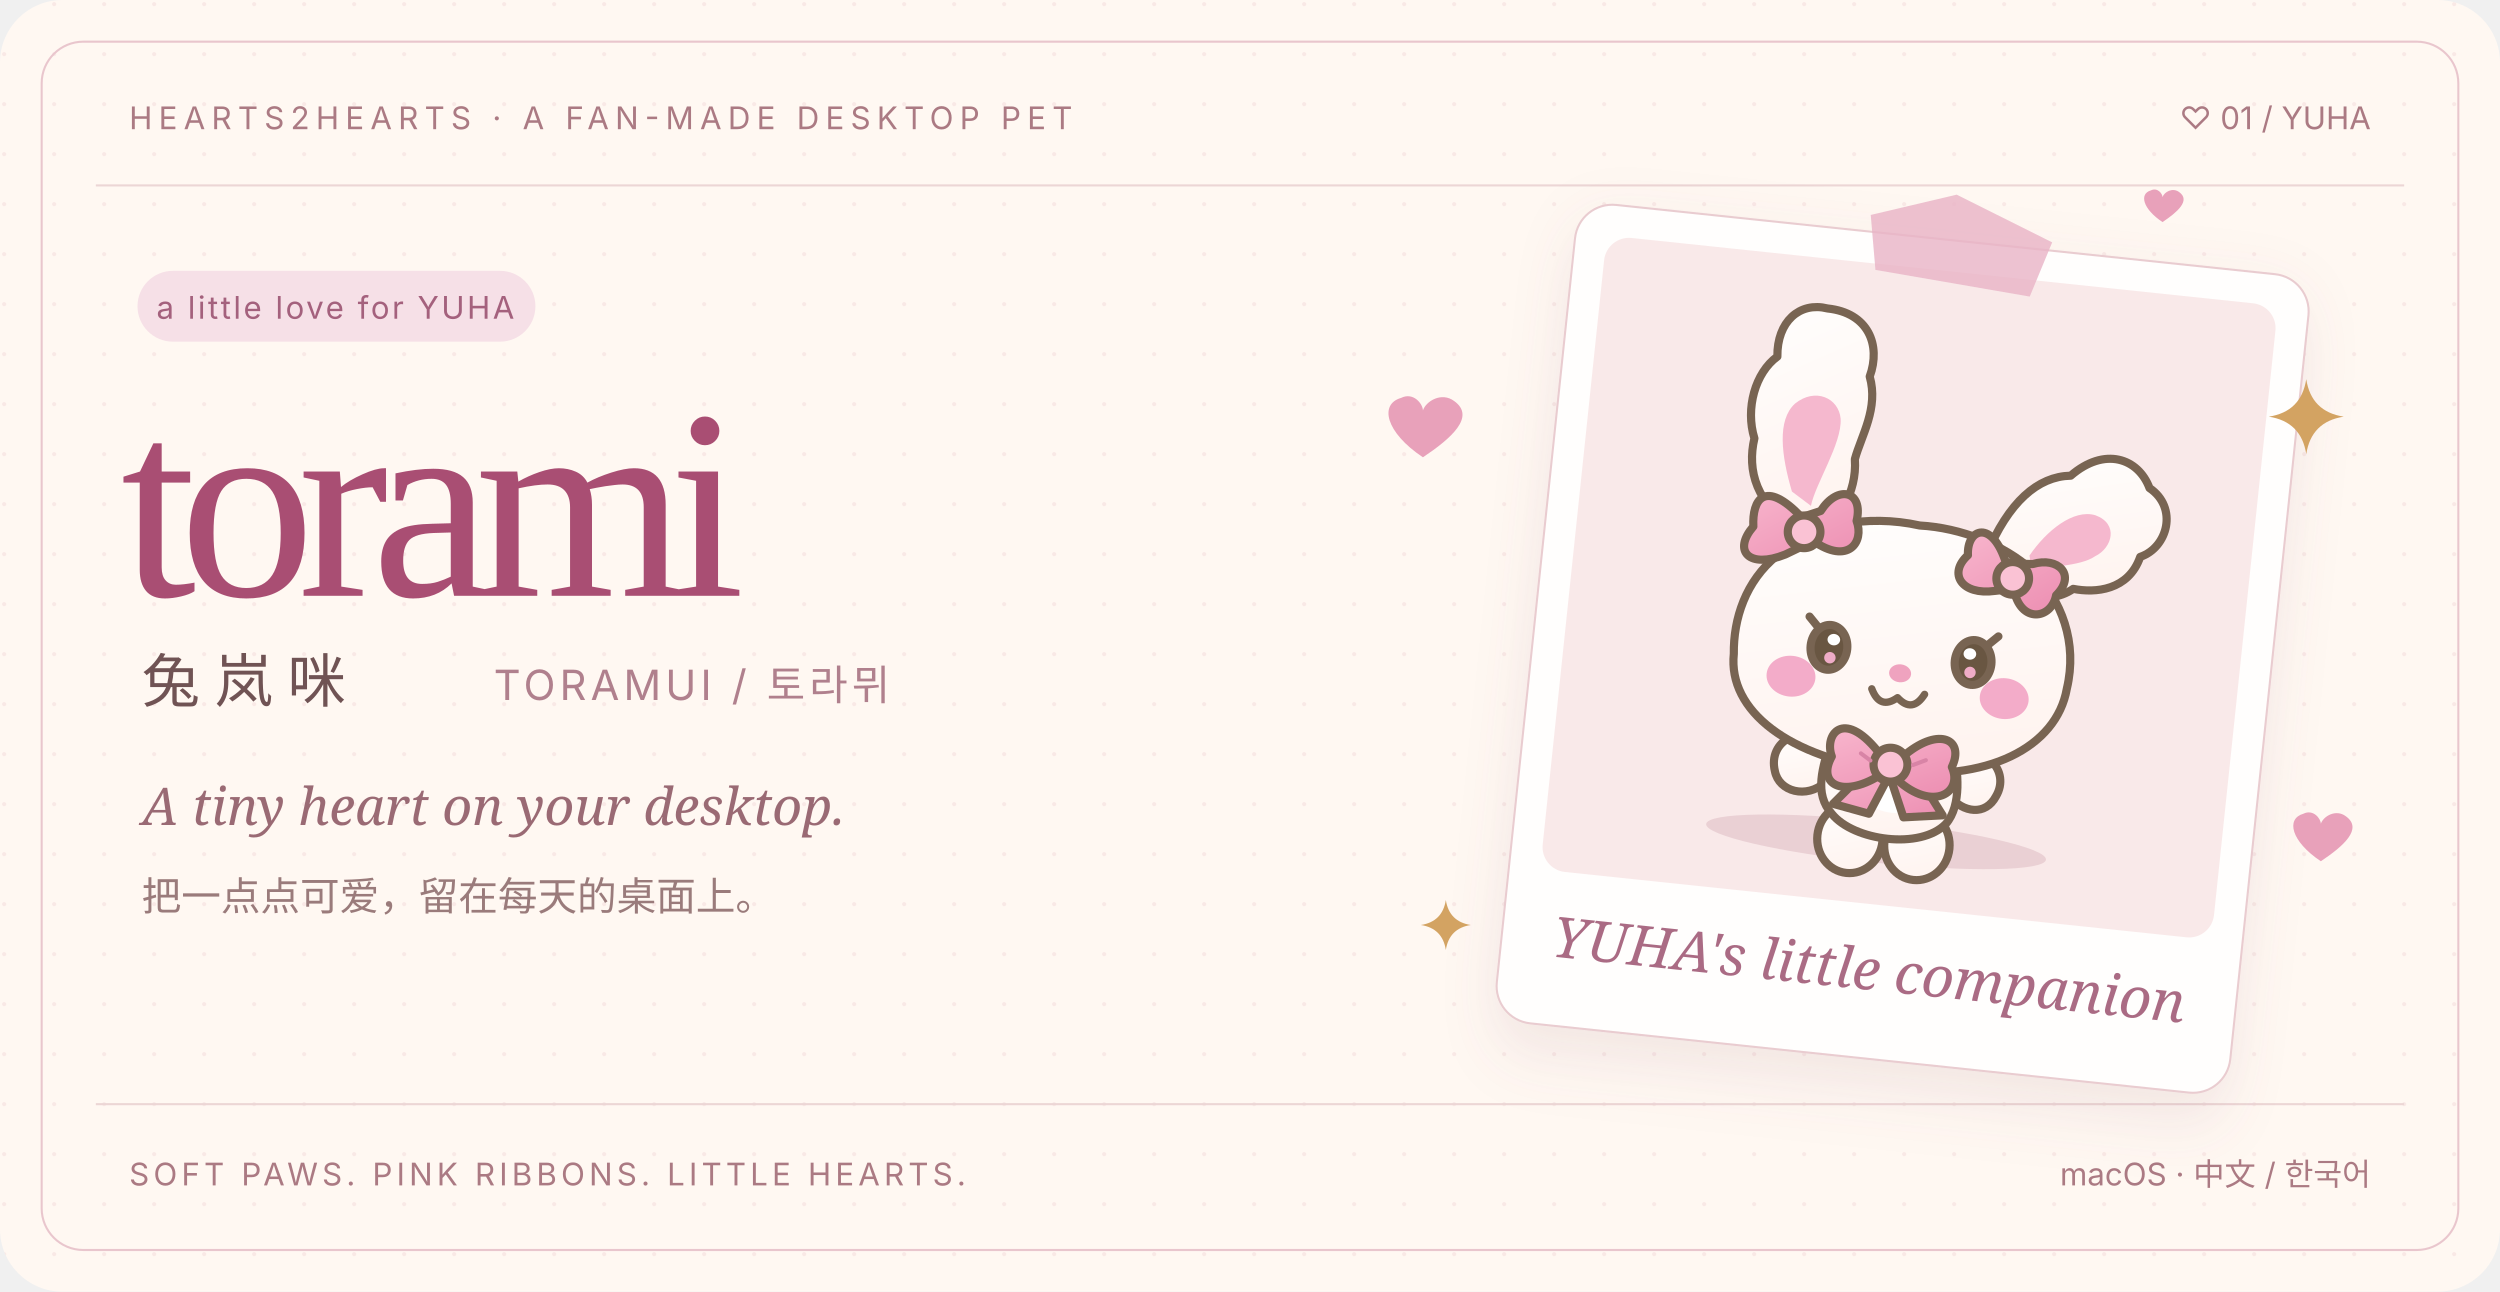
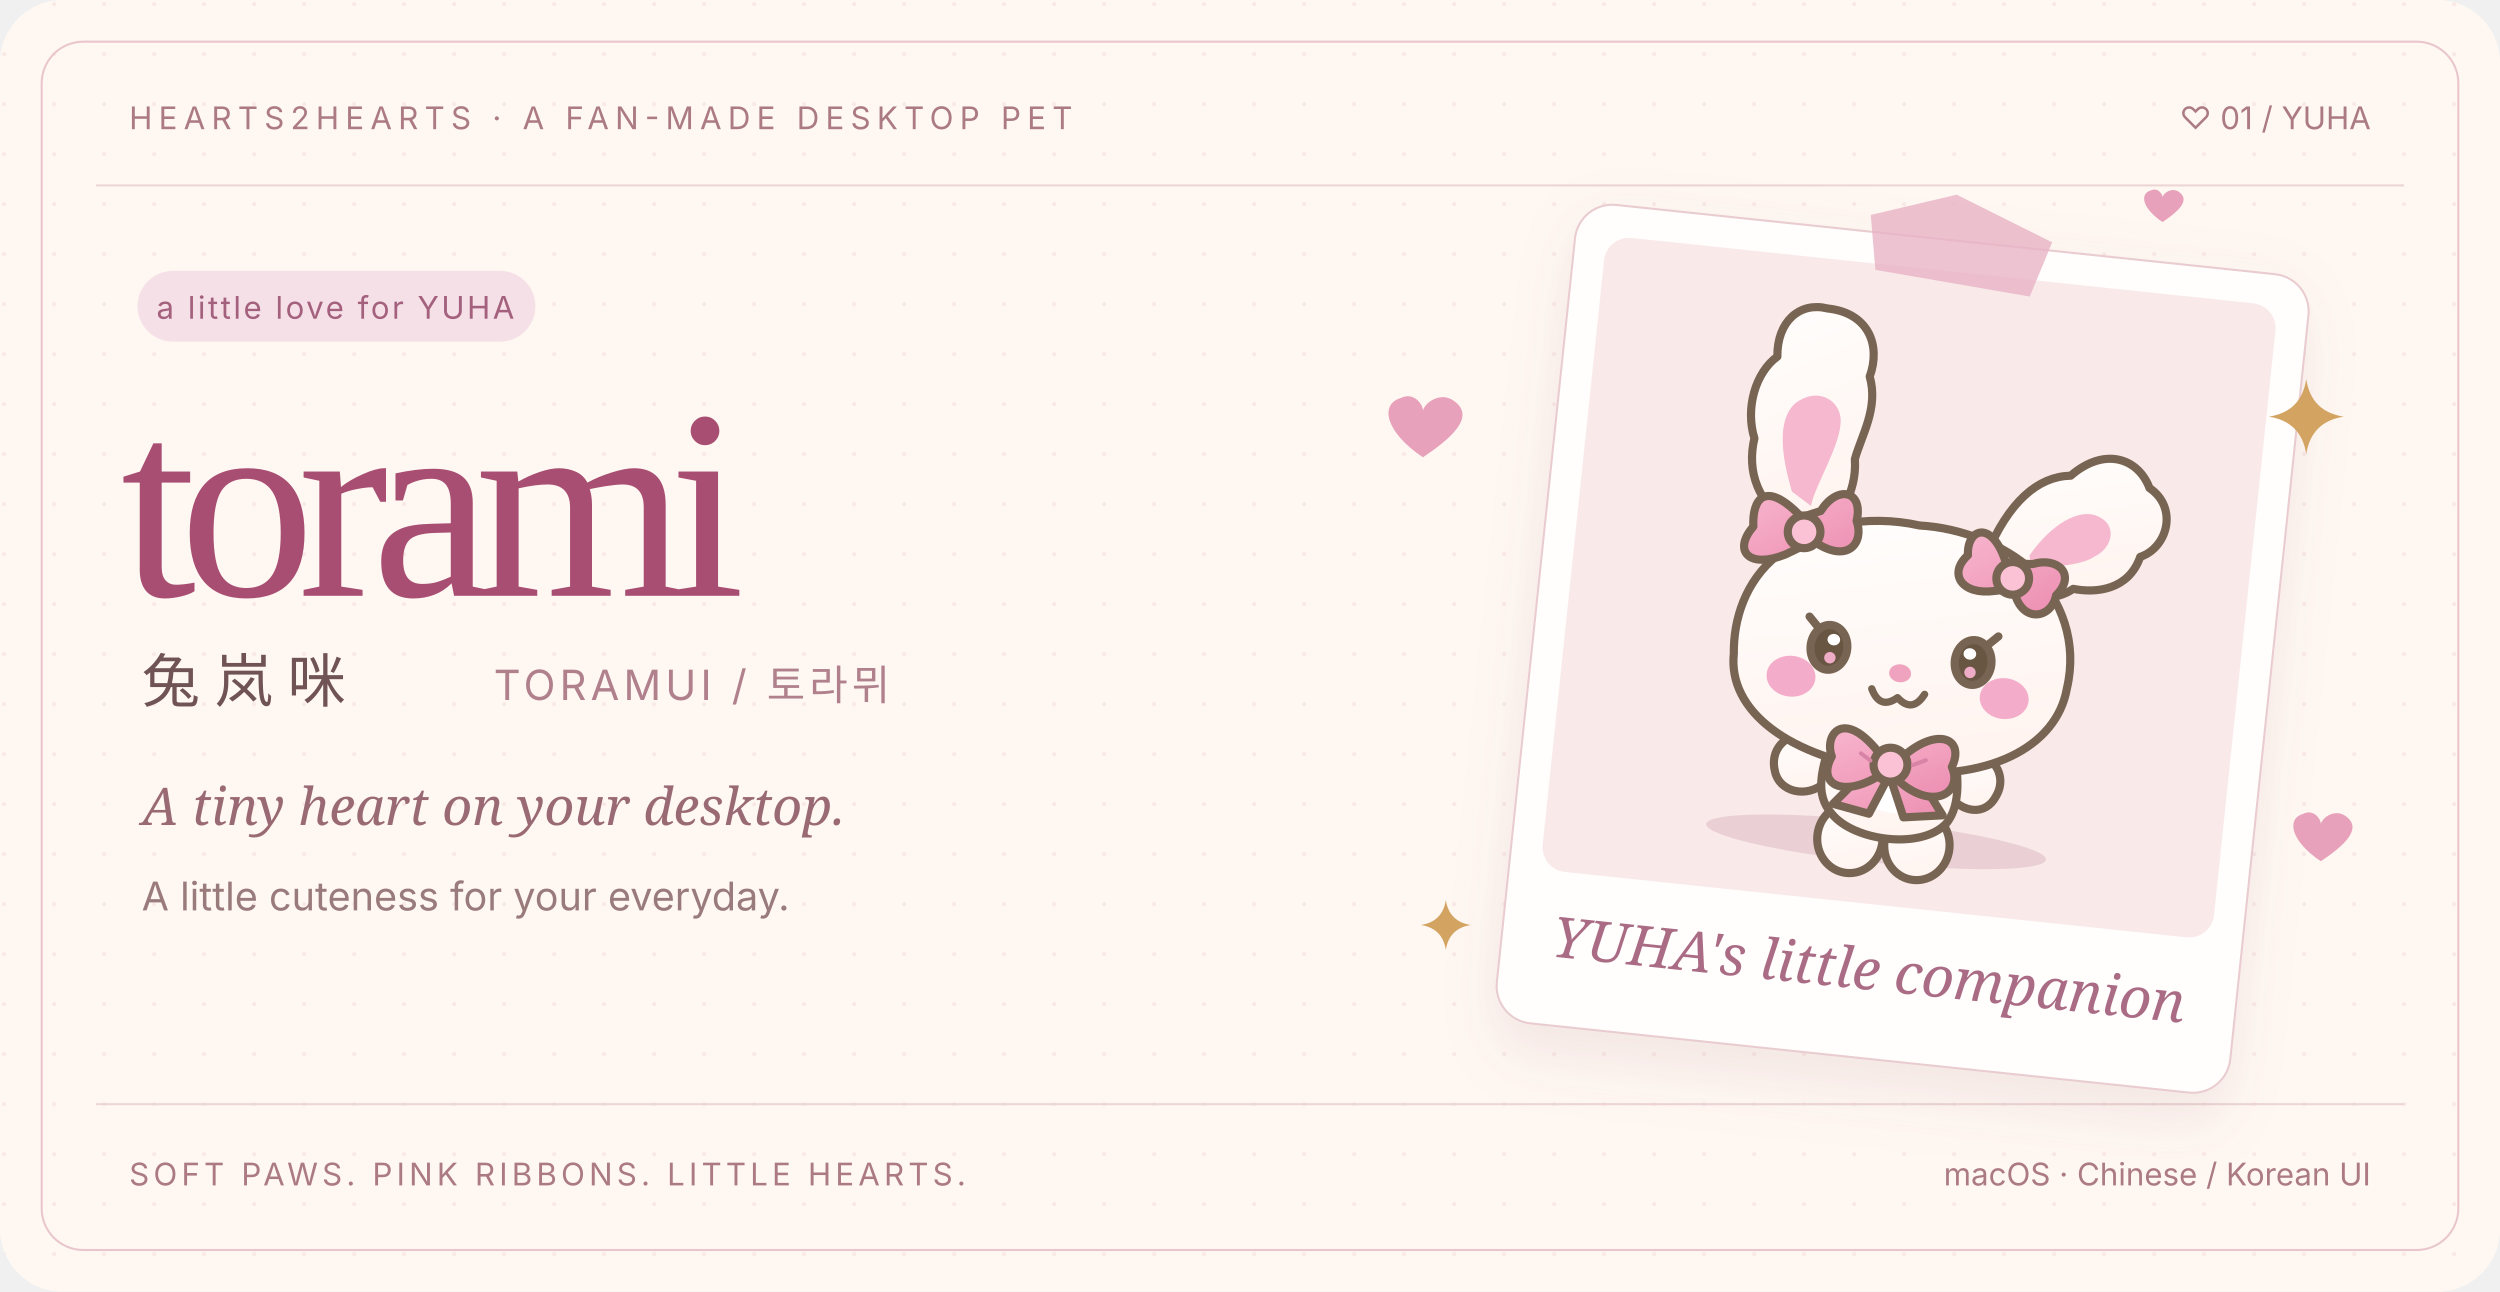
- <svg xmlns="http://www.w3.org/2000/svg" width="1200" height="620" viewBox="0 0 1200 620" role="img" aria-label="TORAMI — 兔岚咪与 YUHA 的桌面小心动">
+ <svg xmlns="http://www.w3.org/2000/svg" width="1200" height="620" viewBox="0 0 1200 620" role="img" aria-label="TORAMI — a tiny desktop heart for YUHA">
  <defs>
    <pattern id="dots" width="24" height="24" patternUnits="userSpaceOnUse">
      <circle cx="2" cy="2" r="1" fill="#e7bdc4" opacity=".26" />
    </pattern>
    <filter id="shadow" x="-30%" y="-30%" width="160%" height="170%">
      <feDropShadow dx="0" dy="12" stdDeviation="14" flood-color="#956078" flood-opacity=".13" />
    </filter>
  </defs>
  <g font-family="-apple-system,BlinkMacSystemFont,'Segoe UI','PingFang SC',sans-serif" fill="#705354">
    <rect width="1200" height="620" rx="30" fill="#fff8f2" />
    <rect width="1200" height="620" rx="30" fill="url(#dots)" />
    <rect x="20" y="20" width="1160" height="580" rx="20" fill="none" stroke="#e9c6cd" />
    <path d="M46 89H1154M46 530H1154" stroke="#ecd6d5" />
    <text x="62" y="62" font-size="15" letter-spacing="3" fill="#ab7a83">HEARTS2HEARTS · A FAN-MADE DESKTOP PET</text>
    <text x="1138" y="62" text-anchor="end" font-size="15" fill="#ab7a83">♡ 01 / YUHA</text>
    <rect x="66" y="130" width="191" height="34" rx="17" fill="#f6e0e7" />
    <text x="161" y="153" text-anchor="middle" font-size="15" letter-spacing="1.2" fill="#a4617d">a little love for YUHA</text>
    <text x="58" y="286" font-family="Georgia,'Times New Roman',serif" font-size="130" letter-spacing="-8" fill="#a94e73">torami</text>
    <text x="68" y="337" font-size="28" letter-spacing="7">兔岚咪</text>
    <text x="237" y="336" font-size="20" letter-spacing="2" fill="#b0808d">TORAMUI / 토라뮈</text>
    <text x="68" y="396" font-family="Georgia,serif" font-size="25" font-style="italic" fill="#9a6a74">A tiny heart on your desktop.</text>
-     <text x="68" y="437" font-size="19" fill="#9a7b7b">把一点点可爱，留在每天的桌面上。</text>
+     <text x="68" y="437" font-size="19" fill="#9a7b7b">A little cuteness for your everyday.</text>
    <g transform="rotate(6 914 314)">
      <rect x="736" y="114" width="354" height="395" rx="18" fill="#fffefd" stroke="#e9ccd0" filter="url(#shadow)" />
      <rect x="751" y="129" width="324" height="306" rx="12" fill="#f9e9e9" />
      <ellipse cx="910" cy="405" rx="82" ry="10" fill="#ead0d4" />
      <svg id="hero-pet" x="774" y="144" width="280" height="294" viewBox="0 0 260 300">
        <style />
        <defs>
          <linearGradient id="hero-pet-fur" x1="0" y1="0" x2="0.3" y2="1">
            <stop stop-color="#fffefd" />
            <stop offset="1" stop-color="#fff4f0" />
          </linearGradient>
          <linearGradient id="hero-pet-ribbon" x1="0" y1="0" x2="1" y2="1">
            <stop stop-color="#f8b6cd" />
            <stop offset="1" stop-color="#ec8db1" />
          </linearGradient>
          <g id="hero-pet-mitten" fill="url(#hero-pet-fur)">
            <path d="M-8 8C-13 6-14 1-11-3C-12-8-8-12-4-9C-2-13 3-12 5-8C9-10 13-7 12-3C16 1 13 7 9 9C4 12-3 12-8 8Z" />
            <path d="m-4-3v3m7-3v3" fill="none" stroke-width="1.8" />
          </g>
        </defs>
        <g stroke="#786452" stroke-width="4" stroke-linecap="round" stroke-linejoin="round">
          <g class="ear ear-left">
            <path fill="url(#hero-pet-fur)" d="M72 119C50 108 44 92 46 76C40 62 43 44 53 35C51 18 61 7 75 9C95 9 103 24 99 40C105 55 98 69 96 81C99 98 90 111 86 120Z" />
            <path fill="#f5b8ce" stroke="none" d="M67 100C60 83 56 66 64 57C73 48 85 52 87 62C89 74 78 95 77 106Z" />
          </g>
          <g class="ear ear-right">
            <path fill="url(#hero-pet-fur)" d="M165 121C173 94 186 80 202 78C217 62 234 66 241 80C256 88 253 108 240 114C236 131 220 134 209 133C196 144 182 135 171 136Z" />
            <path fill="#f5b8ce" stroke="none" d="M186 119C193 106 205 94 216 96C228 99 226 111 218 116C211 122 195 123 188 127Z" />
          </g>
          <g class="little-body">
            <g class="feet">
              <ellipse fill="url(#hero-pet-fur)" cx="113" cy="266" rx="16" ry="17" />
              <ellipse fill="url(#hero-pet-fur)" cx="146" cy="266" rx="16" ry="17" />
            </g>
            <g class="arm arm-left">
              <path fill="url(#hero-pet-fur)" d="M101 222C83 211 68 223 73 237C76 247 90 249 98 240Z" />
            </g>
            <g class="arm arm-right">
              <path fill="url(#hero-pet-fur)" d="M157 221C174 212 188 225 182 238C178 248 167 248 159 240Z" />
            </g>
            <path fill="url(#hero-pet-fur)" d="M99 218C96 233 93 246 103 255C115 267 148 268 159 254C166 244 162 227 159 218Z" />
            <path fill="#fff" stroke="none" d="M114 235C115 227 146 227 149 240C152 254 112 258 114 235Z" />
          </g>
          <g class="head">
            <path fill="url(#hero-pet-fur)" d="M131 110C105 107 77 115 63 132C49 146 45 165 47 182C47 210 79 230 129 231C177 232 209 211 211 182C214 159 204 139 188 126C173 115 151 109 131 110Z" />
            <g class="cheeks" fill="#f3acc9" stroke="none">
              <ellipse cx="76" cy="190" rx="12" ry="10" />
              <ellipse cx="181" cy="190" rx="12" ry="10" />
            </g>
            <g class="eyes-open">
              <g fill="#695642">
                <ellipse cx="93" cy="174" rx="9" ry="11" />
                <ellipse cx="164" cy="174" rx="9" ry="11" />
              </g>
              <path d="m87 165-5-5m88 5 5-5" fill="none" />
              <g fill="#fff" stroke="none">
                <ellipse cx="95" cy="170" rx="3.1" ry="2.8" />
                <ellipse cx="162" cy="170" rx="3.1" ry="2.8" />
              </g>
              <g fill="#efacc7" stroke="none">
                <circle cx="94" cy="179" r="2.8" />
                <circle cx="163" cy="179" r="2.8" />
              </g>
            </g>
            <g class="eyes-closed" opacity="0" fill="none">
              <path d="M84 175q9 10 18 0m53 0q9 10 18 0" />
            </g>
            <g class="eyes-happy" opacity="0" fill="none">
              <path d="M84 176q9-14 18 0m53 0q9-14 18 0" />
            </g>
            <g class="eyes-angry" opacity="0" fill="none">
              <path d="m84 173 18 4m53 0 18-4" stroke-width="3.6" />
              <path d="m86 160 12 4m61 0 12-4" stroke-width="2.7" />
            </g>
            <ellipse fill="#efa3bf" stroke="none" cx="129" cy="183" rx="5.4" ry="4.4" />
            <path class="mouth-normal" d="M116 192q5 10 13 3q8 7 13-3" fill="none" stroke-width="3.6" />
            <path class="mouth-pout" opacity="0" d="M126 192q9 3 1 7q8 3-1 6" fill="none" stroke-width="3.2" />
            <ellipse class="mouth-surprised" opacity="0" cx="129" cy="198" rx="5" ry="6" fill="#fff" stroke-width="3" />
          </g>
          <g class="gesture-arms" opacity="0" fill="url(#hero-pet-fur)">
            <path class="gesture-arm-left" d="M99 232C81 238 65 231 62 217C60 210 61 202 66 198C70 194 76 196 78 201C80 204 79 208 80 211C82 216 86 219 90 218C93 218 97 217 100 217C109 218 109 229 99 232Z" />
            <path class="gesture-arm-right" d="M161 232C179 238 195 231 198 217C200 210 199 202 194 198C190 194 184 196 182 201C180 204 181 208 180 211C178 216 174 219 170 218C167 218 163 217 160 217C151 218 151 229 161 232Z" />
          </g>
          <g class="folded-ears" opacity="0">
            <g class="folded-left">
              <path fill="url(#hero-pet-fur)" d="M77 121C61 118 45 129 51 145C56 154 66 158 70 160C67 176 80 190 93 188C108 194 121 181 117 167C121 154 107 143 98 139C99 128 89 120 77 121Z" />
              <path fill="#f5b8ce" stroke="none" d="M70 137C74 130 84 134 88 141C92 150 107 158 107 170C108 180 98 182 92 175C88 169 88 161 82 155C76 149 69 145 70 137Z" />
            </g>
            <g class="folded-right">
              <path fill="url(#hero-pet-fur)" d="M179 131C194 122 211 128 213 142C217 156 204 166 197 169C200 184 184 199 171 194C153 199 141 184 146 170C144 157 156 148 167 143C165 137 172 132 179 131Z" />
              <path fill="#f5b8ce" stroke="none" d="M191 143C186 138 177 143 176 150C173 159 155 164 156 176C155 186 166 188 173 181C177 174 177 166 184 160C191 154 195 148 191 143Z" />
            </g>
          </g>
          <g class="ear-bow">
            <path fill="url(#hero-pet-ribbon)" d="M73 112C53 95 48 106 50 119C41 132 50 140 67 131L80 123C98 133 105 121 100 111C102 96 89 94 82 108Z" />
            <circle fill="#fac2d4" cx="75" cy="119" r="8" />
          </g>
          <g class="ear-bow">
            <path fill="url(#hero-pet-ribbon)" d="M175 124C166 103 154 109 156 122C147 132 155 142 171 138L180 136C185 153 200 149 201 137C210 126 200 118 188 123Z" />
            <circle fill="#fac2d4" cx="179" cy="131" r="8" />
          </g>
          <g class="gesture-hands" opacity="0">
            <g class="gesture-hand-left">
              <use href="#hero-pet-mitten" transform="translate(71 200) scale(.88)" />
            </g>
            <g class="gesture-hand-right">
              <use href="#hero-pet-mitten" transform="translate(189 200) scale(.88)" />
            </g>
          </g>
          <g class="neck-bow">
            <path fill="url(#hero-pet-ribbon)" d="m120 229-17 21 18 3 8-20 9 20 19-3-18-23Z" />
            <path fill="url(#hero-pet-ribbon)" d="M122 222C103 203 95 217 100 227C94 241 107 247 124 234L133 235C152 249 166 238 159 226C164 212 151 207 136 222Z" />
            <circle fill="#fac2d4" cx="129" cy="228" r="8.3" />
            <path d="m114 224 5 3m21 0 6-3" stroke="#d884a6" stroke-width="2" />
          </g>
        </g>
      </svg>
      <text x="913" y="476" text-anchor="middle" font-family="Georgia,serif" font-size="27" font-style="italic" fill="#aa6b84">YUHA's little companion</text>
      <path d="M876 106L916 92L964 110L956 137L881 132Z" fill="#e8b3c6" opacity=".8" />
    </g>
    <path transform="translate(683 209) scale(1.5)" d="M0 7C-12-1-14-10-7-12C-3-14 0-10 0-8C1-11 6-14 10-11C17-6 9 1 0 7Z" fill="#e8a1ba" />
    <path transform="translate(1114 405) scale(1.2)" d="M0 7C-12-1-14-10-7-12C-3-14 0-10 0-8C1-11 6-14 10-11C17-6 9 1 0 7Z" fill="#e8a1ba" />
    <path transform="translate(1038 101) scale(0.8)" d="M0 7C-12-1-14-10-7-12C-3-14 0-10 0-8C1-11 6-14 10-11C17-6 9 1 0 7Z" fill="#e8a1ba" />
    <path transform="translate(1107 200) scale(1.2)" d="M0-15Q2-2 15 0Q2 2 0 15Q-2 2-15 0Q-2-2 0-15Z" fill="#d3a362" />
    <path transform="translate(694 444) scale(0.8)" d="M0-15Q2-2 15 0Q2 2 0 15Q-2 2-15 0Q-2-2 0-15Z" fill="#d3a362" />
    <text x="62" y="569" font-size="15" letter-spacing="2" fill="#ab7a83">SOFT PAWS. PINK RIBBONS. LITTLE HEARTS.</text>
-     <text x="1138" y="569" text-anchor="end" font-size="15" fill="#ab7a83">macOS · 中文 / 한국어</text>
+     <text x="1138" y="569" text-anchor="end" font-size="15" fill="#ab7a83">macOS · Chinese / Korean UI</text>
  </g>
</svg>
